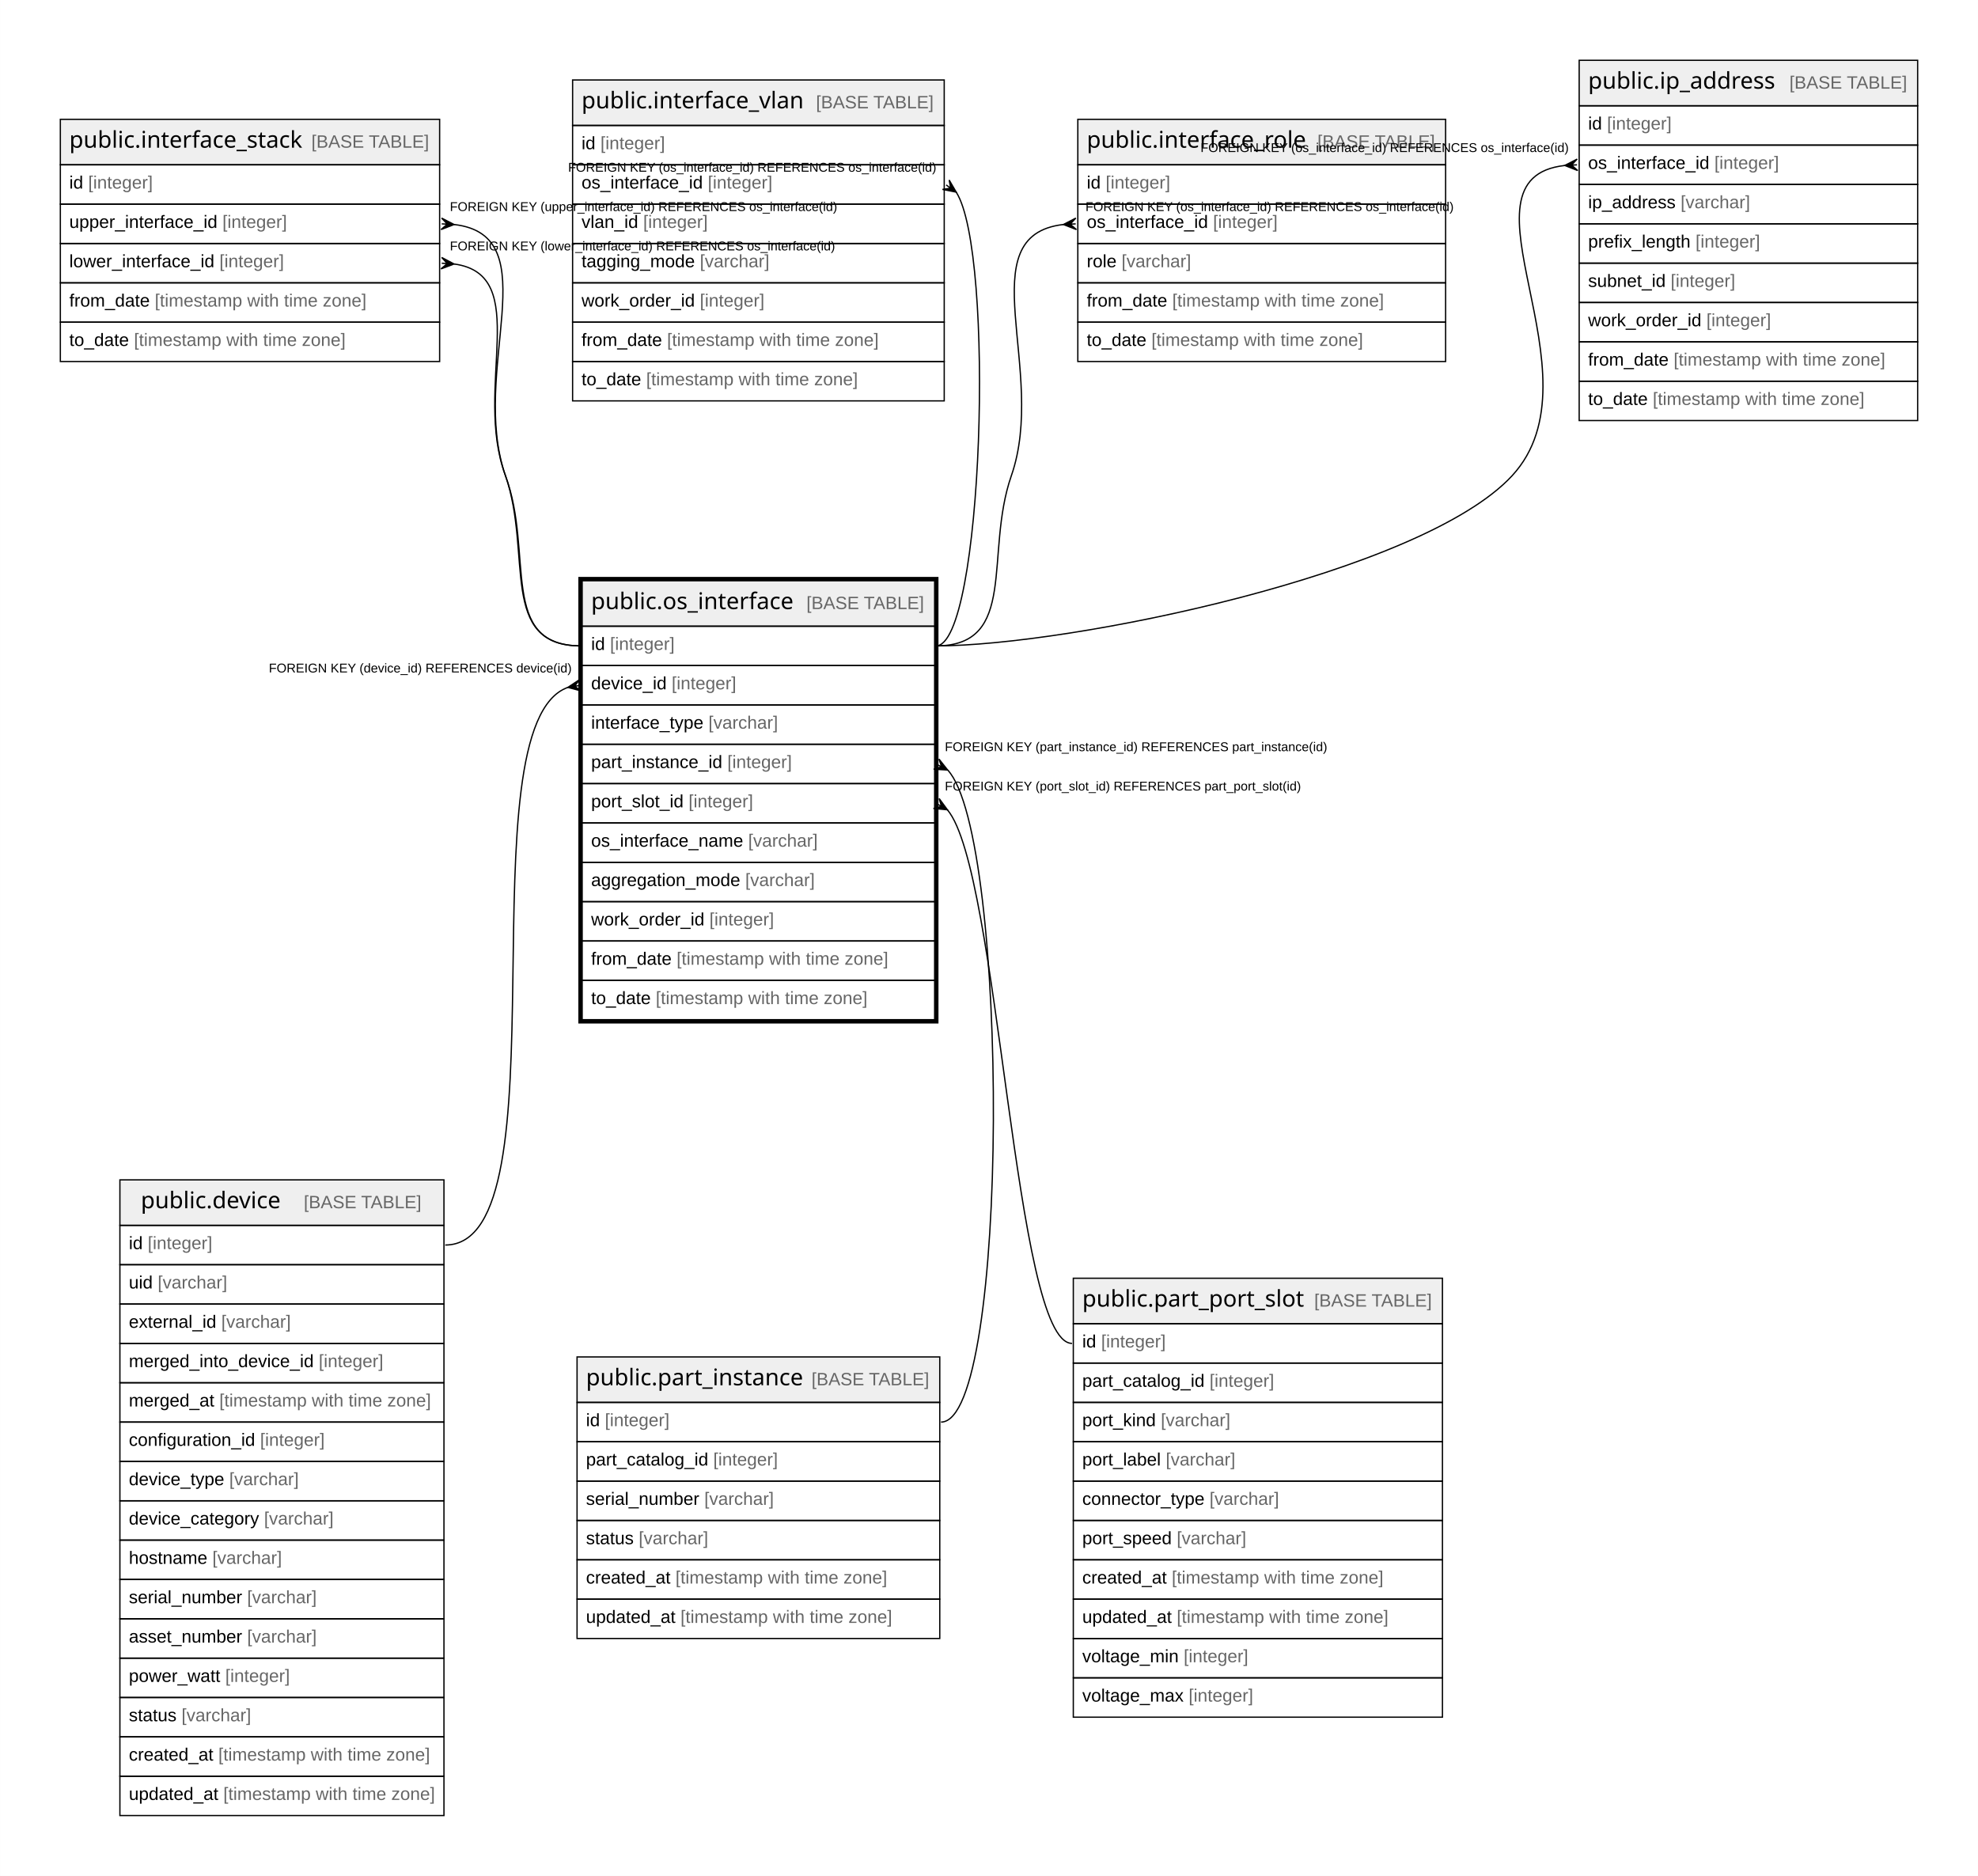
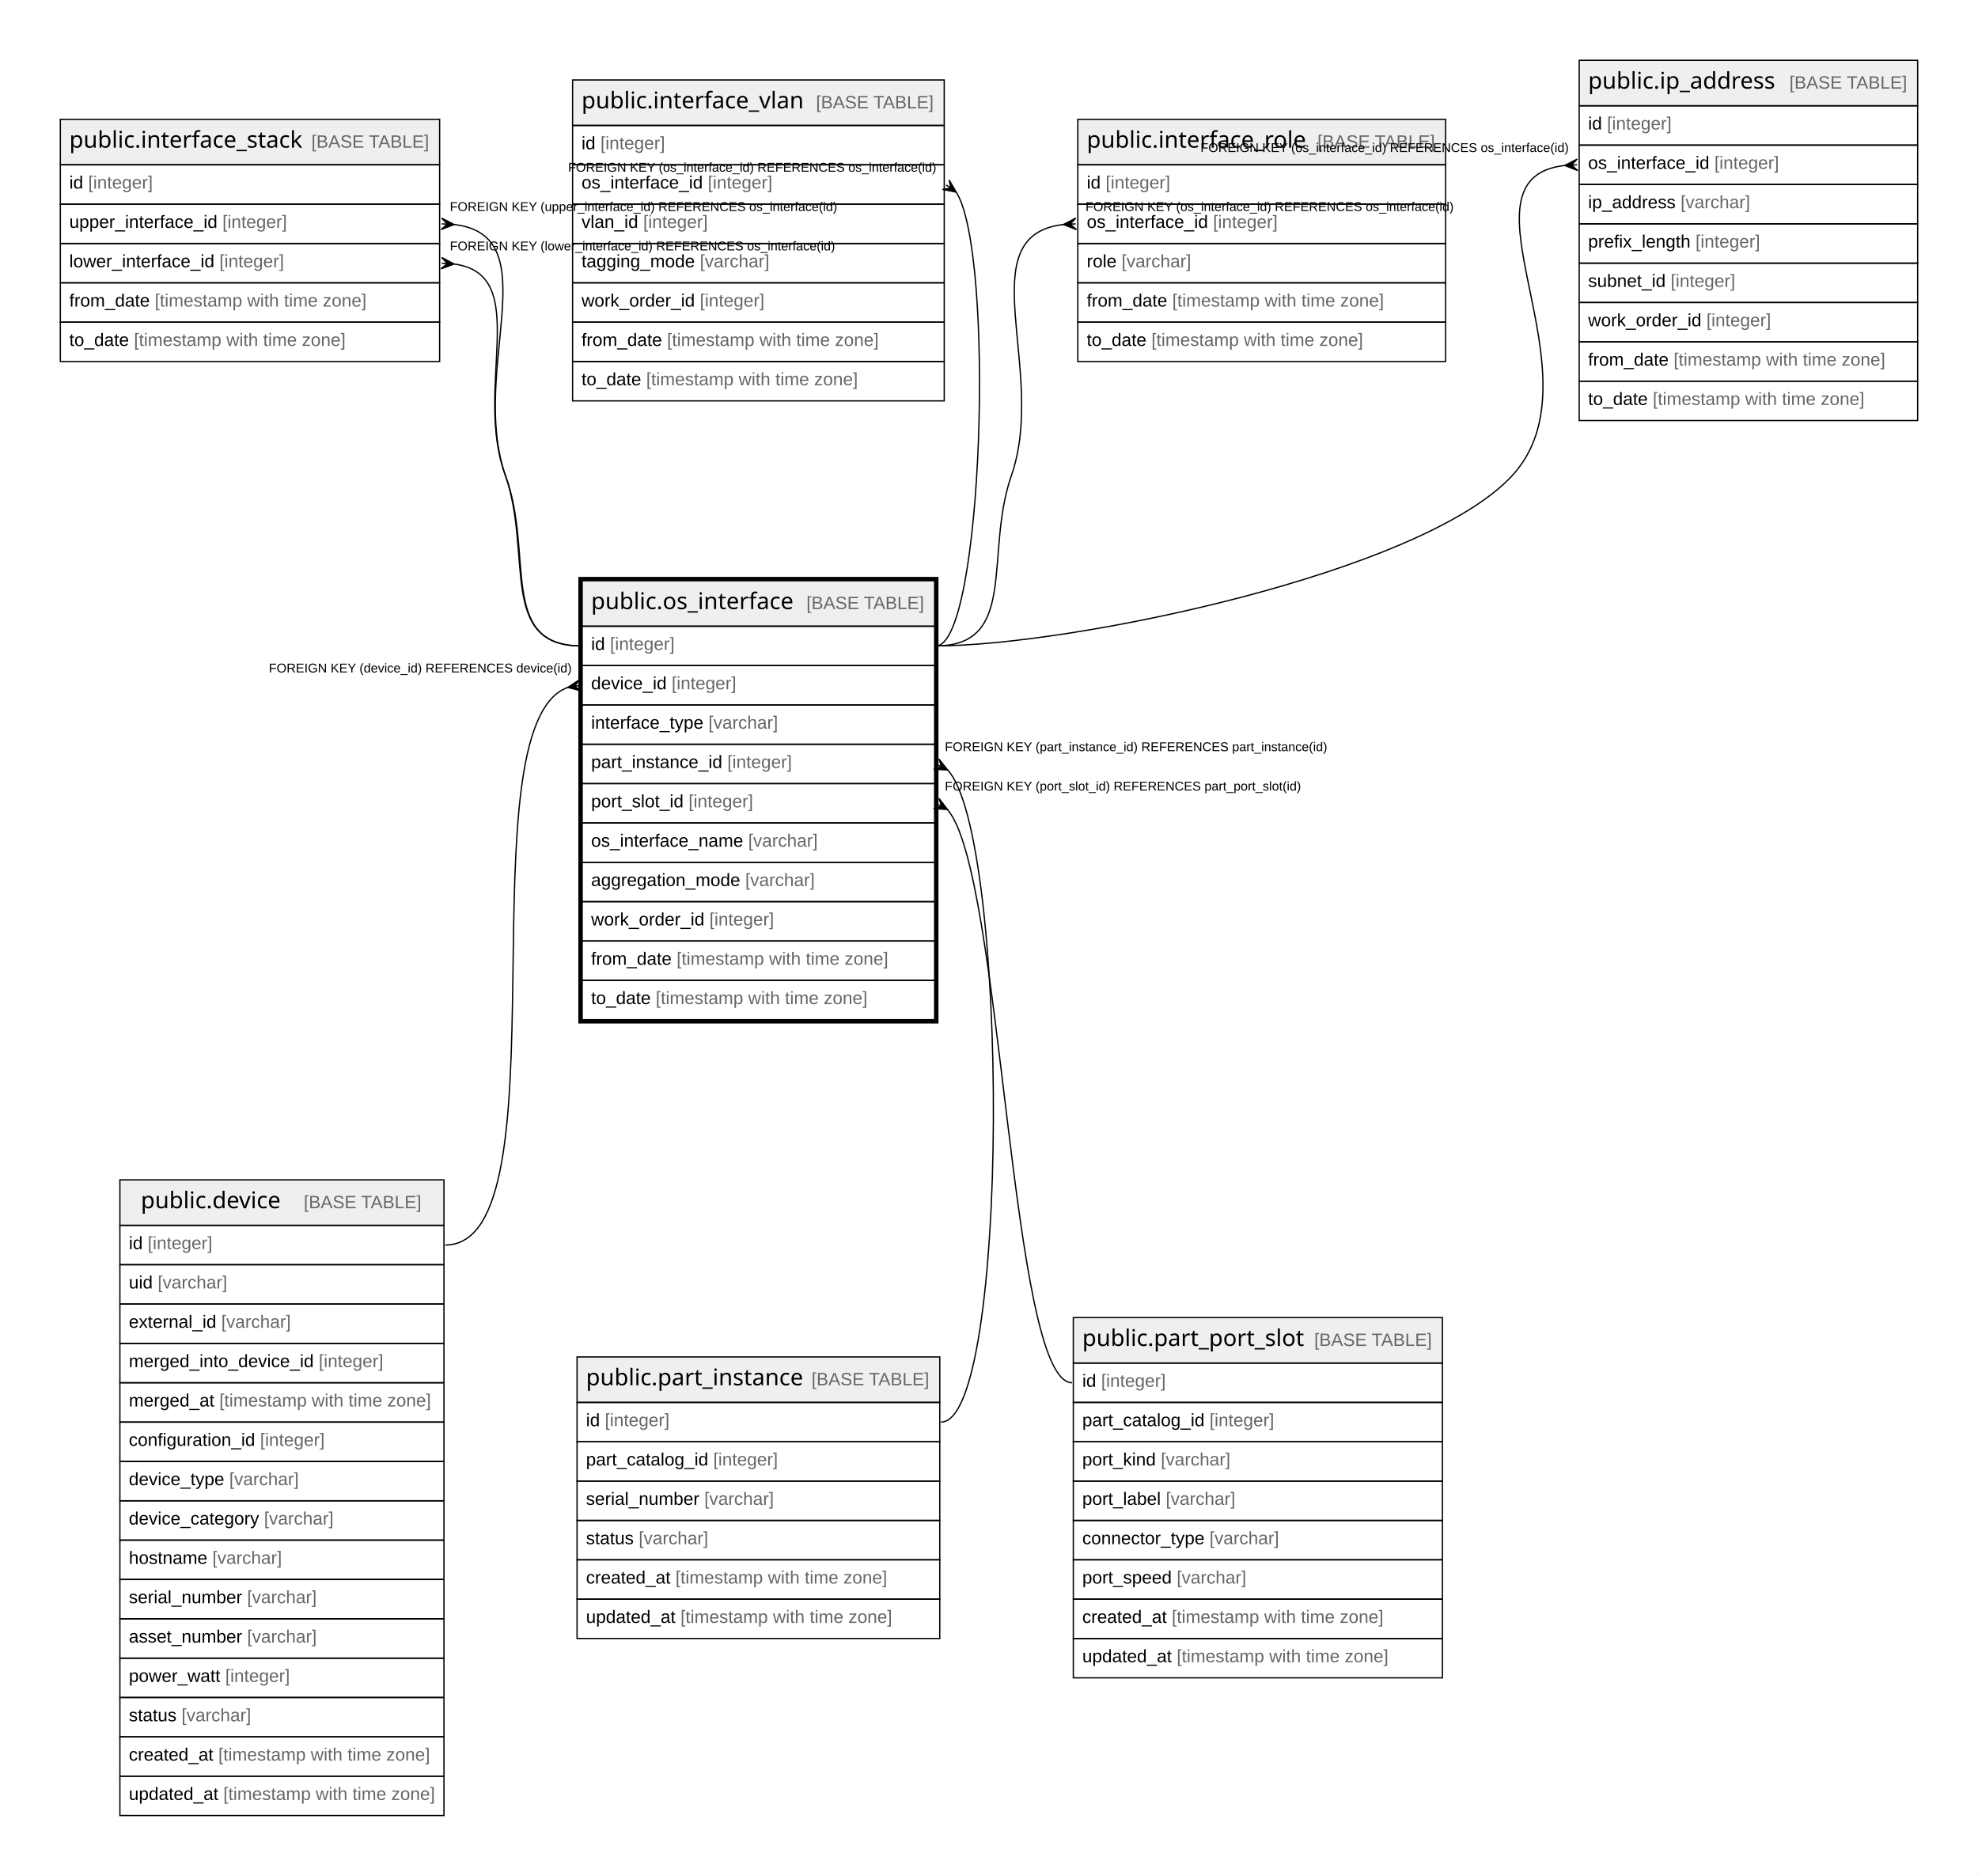
<svg xmlns="http://www.w3.org/2000/svg" width="1548pt" height="1468pt" viewBox="0.00 0.00 1548.34 1468.40">
  <g id="graph0" class="graph" transform="scale(1 1) rotate(0) translate(4 1464.4)">
    <polygon fill="white" stroke="none" points="-4,4 -4,-1464.4 1544.34,-1464.4 1544.34,4 -4,4" />
    <g id="node1" class="node">
      <polygon fill="#efefef" stroke="none" points="451.69,-974.2 451.69,-1009.8 727.62,-1009.8 727.62,-974.2 451.69,-974.2" />
      <polygon fill="none" stroke="black" points="451.69,-974.2 451.69,-1009.8 727.62,-1009.8 727.62,-974.2 451.69,-974.2" />
      <text text-anchor="start" x="458.69" y="-987.6" font-family="Arial Bold" font-size="18.00">public.os_interface</text>
      <text text-anchor="start" x="596.13" y="-987.6" font-family="Arial" font-size="14.00">    </text>
      <text text-anchor="start" x="627.25" y="-987.6" font-family="Arial" font-size="14.00" fill="#666666">[BASE TABLE]</text>
      <polygon fill="none" stroke="black" points="451.69,-943.4 451.69,-974.2 727.62,-974.2 727.62,-943.4 451.69,-943.4" />
      <text text-anchor="start" x="458.69" y="-955.6" font-family="Arial" font-size="14.00">id </text>
      <text text-anchor="start" x="473.48" y="-955.6" font-family="Arial" font-size="14.00" fill="#666666">[integer]</text>
      <polygon fill="none" stroke="black" points="451.69,-912.6 451.69,-943.4 727.62,-943.4 727.62,-912.6 451.69,-912.6" />
      <text text-anchor="start" x="458.69" y="-924.8" font-family="Arial" font-size="14.00">device_id </text>
      <text text-anchor="start" x="521.73" y="-924.8" font-family="Arial" font-size="14.00" fill="#666666">[integer]</text>
      <polygon fill="none" stroke="black" points="451.69,-881.8 451.69,-912.6 727.62,-912.6 727.62,-881.8 451.69,-881.8" />
      <text text-anchor="start" x="458.69" y="-894" font-family="Arial" font-size="14.00">interface_type </text>
      <text text-anchor="start" x="550.52" y="-894" font-family="Arial" font-size="14.00" fill="#666666">[varchar]</text>
      <polygon fill="none" stroke="black" points="451.69,-851 451.69,-881.8 727.62,-881.8 727.62,-851 451.69,-851" />
      <text text-anchor="start" x="458.69" y="-863.2" font-family="Arial" font-size="14.00">part_instance_id </text>
      <text text-anchor="start" x="565.32" y="-863.2" font-family="Arial" font-size="14.00" fill="#666666">[integer]</text>
      <polygon fill="none" stroke="black" points="451.69,-820.2 451.69,-851 727.62,-851 727.62,-820.2 451.69,-820.2" />
      <text text-anchor="start" x="458.69" y="-832.4" font-family="Arial" font-size="14.00">port_slot_id </text>
      <text text-anchor="start" x="534.96" y="-832.4" font-family="Arial" font-size="14.00" fill="#666666">[integer]</text>
      <polygon fill="none" stroke="black" points="451.69,-789.4 451.69,-820.2 727.62,-820.2 727.62,-789.4 451.69,-789.4" />
      <text text-anchor="start" x="458.69" y="-801.6" font-family="Arial" font-size="14.00">os_interface_name </text>
      <text text-anchor="start" x="581.65" y="-801.6" font-family="Arial" font-size="14.00" fill="#666666">[varchar]</text>
      <polygon fill="none" stroke="black" points="451.69,-758.6 451.69,-789.4 727.62,-789.4 727.62,-758.6 451.69,-758.6" />
      <text text-anchor="start" x="458.69" y="-770.8" font-family="Arial" font-size="14.00">aggregation_mode </text>
      <text text-anchor="start" x="579.34" y="-770.8" font-family="Arial" font-size="14.00" fill="#666666">[varchar]</text>
      <polygon fill="none" stroke="black" points="451.69,-727.8 451.69,-758.6 727.62,-758.6 727.62,-727.8 451.69,-727.8" />
      <text text-anchor="start" x="458.69" y="-740" font-family="Arial" font-size="14.00">work_order_id </text>
      <text text-anchor="start" x="551.29" y="-740" font-family="Arial" font-size="14.00" fill="#666666">[integer]</text>
      <polygon fill="none" stroke="black" points="451.69,-697 451.69,-727.8 727.62,-727.8 727.62,-697 451.69,-697" />
      <text text-anchor="start" x="458.69" y="-709.2" font-family="Arial" font-size="14.00">from_date </text>
      <text text-anchor="start" x="525.61" y="-709.2" font-family="Arial" font-size="14.00" fill="#666666">[timestamp with time zone]</text>
      <polygon fill="none" stroke="black" points="451.69,-666.2 451.69,-697 727.62,-697 727.62,-666.2 451.69,-666.2" />
      <text text-anchor="start" x="458.69" y="-678.4" font-family="Arial" font-size="14.00">to_date </text>
      <text text-anchor="start" x="509.29" y="-678.4" font-family="Arial" font-size="14.00" fill="#666666">[timestamp with time zone]</text>
      <polygon fill="none" stroke="black" stroke-width="3" points="450.19,-664.7 450.19,-1011.3 729.12,-1011.3 729.12,-664.7 450.19,-664.7" />
    </g>
    <g id="node6" class="node">
      <polygon fill="#efefef" stroke="none" points="89.82,-505.2 89.82,-540.8 343.5,-540.8 343.5,-505.2 89.82,-505.2" />
      <polygon fill="none" stroke="black" points="89.82,-505.2 89.82,-540.8 343.5,-540.8 343.5,-505.2 89.82,-505.2" />
      <text text-anchor="start" x="106.18" y="-518.6" font-family="Arial Bold" font-size="18.00">public.device</text>
      <text text-anchor="start" x="202.64" y="-518.6" font-family="Arial" font-size="14.00">    </text>
      <text text-anchor="start" x="233.76" y="-518.6" font-family="Arial" font-size="14.00" fill="#666666">[BASE TABLE]</text>
      <polygon fill="none" stroke="black" points="89.82,-474.4 89.82,-505.2 343.5,-505.2 343.5,-474.4 89.82,-474.4" />
      <text text-anchor="start" x="96.82" y="-486.6" font-family="Arial" font-size="14.00">id </text>
      <text text-anchor="start" x="111.6" y="-486.6" font-family="Arial" font-size="14.00" fill="#666666">[integer]</text>
      <polygon fill="none" stroke="black" points="89.82,-443.6 89.82,-474.4 343.5,-474.4 343.5,-443.6 89.82,-443.6" />
      <text text-anchor="start" x="96.82" y="-455.8" font-family="Arial" font-size="14.00">uid </text>
      <text text-anchor="start" x="119.39" y="-455.8" font-family="Arial" font-size="14.00" fill="#666666">[varchar]</text>
      <polygon fill="none" stroke="black" points="89.82,-412.8 89.82,-443.6 343.5,-443.6 343.5,-412.8 89.82,-412.8" />
      <text text-anchor="start" x="96.82" y="-425" font-family="Arial" font-size="14.00">external_id </text>
      <text text-anchor="start" x="169.19" y="-425" font-family="Arial" font-size="14.00" fill="#666666">[varchar]</text>
      <polygon fill="none" stroke="black" points="89.82,-382 89.82,-412.8 343.5,-412.8 343.5,-382 89.82,-382" />
      <text text-anchor="start" x="96.82" y="-394.2" font-family="Arial" font-size="14.00">merged_into_device_id </text>
      <text text-anchor="start" x="245.47" y="-394.2" font-family="Arial" font-size="14.00" fill="#666666">[integer]</text>
      <polygon fill="none" stroke="black" points="89.82,-351.2 89.82,-382 343.5,-382 343.5,-351.2 89.82,-351.2" />
      <text text-anchor="start" x="96.82" y="-363.4" font-family="Arial" font-size="14.00">merged_at </text>
      <text text-anchor="start" x="167.64" y="-363.4" font-family="Arial" font-size="14.00" fill="#666666">[timestamp with time zone]</text>
      <polygon fill="none" stroke="black" points="89.82,-320.4 89.82,-351.2 343.5,-351.2 343.5,-320.4 89.82,-320.4" />
      <text text-anchor="start" x="96.82" y="-332.6" font-family="Arial" font-size="14.00">configuration_id </text>
      <text text-anchor="start" x="199.55" y="-332.6" font-family="Arial" font-size="14.00" fill="#666666">[integer]</text>
      <polygon fill="none" stroke="black" points="89.82,-289.6 89.82,-320.4 343.5,-320.4 343.5,-289.6 89.82,-289.6" />
      <text text-anchor="start" x="96.82" y="-301.8" font-family="Arial" font-size="14.00">device_type </text>
      <text text-anchor="start" x="175.42" y="-301.8" font-family="Arial" font-size="14.00" fill="#666666">[varchar]</text>
      <polygon fill="none" stroke="black" points="89.82,-258.8 89.82,-289.6 343.5,-289.6 343.5,-258.8 89.82,-258.8" />
      <text text-anchor="start" x="96.82" y="-271" font-family="Arial" font-size="14.00">device_category </text>
      <text text-anchor="start" x="202.66" y="-271" font-family="Arial" font-size="14.00" fill="#666666">[varchar]</text>
      <polygon fill="none" stroke="black" points="89.82,-228 89.82,-258.8 343.5,-258.8 343.5,-228 89.82,-228" />
      <text text-anchor="start" x="96.82" y="-240.2" font-family="Arial" font-size="14.00">hostname </text>
      <text text-anchor="start" x="162.19" y="-240.2" font-family="Arial" font-size="14.00" fill="#666666">[varchar]</text>
      <polygon fill="none" stroke="black" points="89.82,-197.2 89.82,-228 343.5,-228 343.5,-197.2 89.82,-197.2" />
      <text text-anchor="start" x="96.82" y="-209.4" font-family="Arial" font-size="14.00">serial_number </text>
      <text text-anchor="start" x="189.41" y="-209.4" font-family="Arial" font-size="14.00" fill="#666666">[varchar]</text>
      <polygon fill="none" stroke="black" points="89.82,-166.4 89.82,-197.2 343.5,-197.2 343.5,-166.4 89.82,-166.4" />
      <text text-anchor="start" x="96.82" y="-178.6" font-family="Arial" font-size="14.00">asset_number </text>
      <text text-anchor="start" x="189.42" y="-178.6" font-family="Arial" font-size="14.00" fill="#666666">[varchar]</text>
      <polygon fill="none" stroke="black" points="89.82,-135.6 89.82,-166.4 343.5,-166.4 343.5,-135.6 89.82,-135.6" />
      <text text-anchor="start" x="96.82" y="-147.8" font-family="Arial" font-size="14.00">power_watt </text>
      <text text-anchor="start" x="172.3" y="-147.8" font-family="Arial" font-size="14.00" fill="#666666">[integer]</text>
      <polygon fill="none" stroke="black" points="89.82,-104.8 89.82,-135.6 343.5,-135.6 343.5,-104.8 89.82,-104.8" />
      <text text-anchor="start" x="96.82" y="-117" font-family="Arial" font-size="14.00">status </text>
      <text text-anchor="start" x="138.06" y="-117" font-family="Arial" font-size="14.00" fill="#666666">[varchar]</text>
      <polygon fill="none" stroke="black" points="89.82,-74 89.82,-104.8 343.5,-104.8 343.5,-74 89.82,-74" />
      <text text-anchor="start" x="96.82" y="-86.2" font-family="Arial" font-size="14.00">created_at </text>
      <text text-anchor="start" x="166.86" y="-86.2" font-family="Arial" font-size="14.00" fill="#666666">[timestamp with time zone]</text>
      <polygon fill="none" stroke="black" points="89.82,-43.2 89.82,-74 343.5,-74 343.5,-43.2 89.82,-43.2" />
      <text text-anchor="start" x="96.82" y="-55.4" font-family="Arial" font-size="14.00">updated_at </text>
      <text text-anchor="start" x="170.77" y="-55.4" font-family="Arial" font-size="14.00" fill="#666666">[timestamp with time zone]</text>
    </g>
    <g id="edge6" class="edge">
      <path fill="none" stroke="black" d="M440.57,-926.33C357.05,-896.91 441.07,-489.8 344.5,-489.8" />
      <polygon fill="black" stroke="black" points="440.49,-926.31 449.62,-932.38 445.76,-927.18 450.03,-927.89 450.03,-927.89 450.03,-927.89 445.76,-927.18 451.09,-923.51 440.49,-926.31" />
      <text text-anchor="start" x="206.4" y="-938" font-family="Arial" font-size="10.00">FOREIGN KEY (device_id) REFERENCES device(id)</text>
    </g>
    <g id="node7" class="node">
      <polygon fill="#efefef" stroke="none" points="447.69,-366.6 447.69,-402.2 731.63,-402.2 731.63,-366.6 447.69,-366.6" />
      <polygon fill="none" stroke="black" points="447.69,-366.6 447.69,-402.2 731.63,-402.2 731.63,-366.6 447.69,-366.6" />
      <text text-anchor="start" x="454.69" y="-380" font-family="Arial Bold" font-size="18.00">public.part_instance</text>
      <text text-anchor="start" x="600.14" y="-380" font-family="Arial" font-size="14.00">    </text>
      <text text-anchor="start" x="631.25" y="-380" font-family="Arial" font-size="14.00" fill="#666666">[BASE TABLE]</text>
      <polygon fill="none" stroke="black" points="447.69,-335.8 447.69,-366.6 731.63,-366.6 731.63,-335.8 447.69,-335.8" />
      <text text-anchor="start" x="454.69" y="-348" font-family="Arial" font-size="14.00">id </text>
      <text text-anchor="start" x="469.47" y="-348" font-family="Arial" font-size="14.00" fill="#666666">[integer]</text>
      <polygon fill="none" stroke="black" points="447.69,-305 447.69,-335.8 731.63,-335.8 731.63,-305 447.69,-305" />
      <text text-anchor="start" x="454.69" y="-317.2" font-family="Arial" font-size="14.00">part_catalog_id </text>
      <text text-anchor="start" x="554.31" y="-317.2" font-family="Arial" font-size="14.00" fill="#666666">[integer]</text>
      <polygon fill="none" stroke="black" points="447.69,-274.2 447.69,-305 731.63,-305 731.63,-274.2 447.69,-274.2" />
      <text text-anchor="start" x="454.69" y="-286.4" font-family="Arial" font-size="14.00">serial_number </text>
      <text text-anchor="start" x="547.29" y="-286.4" font-family="Arial" font-size="14.00" fill="#666666">[varchar]</text>
      <polygon fill="none" stroke="black" points="447.69,-243.4 447.69,-274.2 731.63,-274.2 731.63,-243.4 447.69,-243.4" />
      <text text-anchor="start" x="454.69" y="-255.6" font-family="Arial" font-size="14.00">status </text>
      <text text-anchor="start" x="495.93" y="-255.6" font-family="Arial" font-size="14.00" fill="#666666">[varchar]</text>
      <polygon fill="none" stroke="black" points="447.69,-212.6 447.69,-243.4 731.63,-243.4 731.63,-212.6 447.69,-212.6" />
      <text text-anchor="start" x="454.69" y="-224.8" font-family="Arial" font-size="14.00">created_at </text>
      <text text-anchor="start" x="524.73" y="-224.8" font-family="Arial" font-size="14.00" fill="#666666">[timestamp with time zone]</text>
      <polygon fill="none" stroke="black" points="447.69,-181.8 447.69,-212.6 731.63,-212.6 731.63,-181.8 447.69,-181.8" />
      <text text-anchor="start" x="454.69" y="-194" font-family="Arial" font-size="14.00">updated_at </text>
      <text text-anchor="start" x="528.64" y="-194" font-family="Arial" font-size="14.00" fill="#666666">[timestamp with time zone]</text>
    </g>
    <g id="edge7" class="edge">
      <path fill="none" stroke="black" d="M737.84,-861.63C786.13,-809.69 786.63,-351.2 732.63,-351.2" />
      <polygon fill="black" stroke="black" points="737.8,-861.65 726.85,-862.25 733.06,-864.1 729.22,-866.09 729.22,-866.09 729.22,-866.09 733.06,-864.1 730.99,-870.24 737.8,-861.65" />
      <text text-anchor="start" x="735.62" y="-876.4" font-family="Arial" font-size="10.00">FOREIGN KEY (part_instance_id) REFERENCES part_instance(id)</text>
    </g>
    <g id="node8" class="node">
-       <polygon fill="#efefef" stroke="none" points="836.17,-428.2 836.17,-463.8 1125.14,-463.8 1125.14,-428.2 836.17,-428.2" />
-       <polygon fill="none" stroke="black" points="836.17,-428.2 836.17,-463.8 1125.14,-463.8 1125.14,-428.2 836.17,-428.2" />
-       <text text-anchor="start" x="843.17" y="-441.6" font-family="Arial Bold" font-size="18.00">public.part_port_slot</text>
-       <text text-anchor="start" x="993.65" y="-441.6" font-family="Arial" font-size="14.00">    </text>
-       <text text-anchor="start" x="1024.77" y="-441.6" font-family="Arial" font-size="14.00" fill="#666666">[BASE TABLE]</text>
-       <polygon fill="none" stroke="black" points="836.17,-397.4 836.17,-428.2 1125.14,-428.2 1125.14,-397.4 836.17,-397.4" />
-       <text text-anchor="start" x="843.17" y="-409.6" font-family="Arial" font-size="14.00">id </text>
-       <text text-anchor="start" x="857.96" y="-409.6" font-family="Arial" font-size="14.00" fill="#666666">[integer]</text>
+       <polygon fill="#efefef" stroke="none" points="836.17,-397.4 836.17,-433 1125.14,-433 1125.14,-397.4 836.17,-397.4" />
+       <polygon fill="none" stroke="black" points="836.17,-397.4 836.17,-433 1125.14,-433 1125.14,-397.4 836.17,-397.4" />
+       <text text-anchor="start" x="843.17" y="-410.8" font-family="Arial Bold" font-size="18.00">public.part_port_slot</text>
+       <text text-anchor="start" x="993.65" y="-410.8" font-family="Arial" font-size="14.00">    </text>
+       <text text-anchor="start" x="1024.77" y="-410.8" font-family="Arial" font-size="14.00" fill="#666666">[BASE TABLE]</text>
      <polygon fill="none" stroke="black" points="836.17,-366.6 836.17,-397.4 1125.14,-397.4 1125.14,-366.6 836.17,-366.6" />
-       <text text-anchor="start" x="843.17" y="-378.8" font-family="Arial" font-size="14.00">part_catalog_id </text>
-       <text text-anchor="start" x="942.8" y="-378.8" font-family="Arial" font-size="14.00" fill="#666666">[integer]</text>
+       <text text-anchor="start" x="843.17" y="-378.8" font-family="Arial" font-size="14.00">id </text>
+       <text text-anchor="start" x="857.96" y="-378.8" font-family="Arial" font-size="14.00" fill="#666666">[integer]</text>
      <polygon fill="none" stroke="black" points="836.17,-335.8 836.17,-366.6 1125.14,-366.6 1125.14,-335.8 836.17,-335.8" />
-       <text text-anchor="start" x="843.17" y="-348" font-family="Arial" font-size="14.00">port_kind </text>
-       <text text-anchor="start" x="904.66" y="-348" font-family="Arial" font-size="14.00" fill="#666666">[varchar]</text>
+       <text text-anchor="start" x="843.17" y="-348" font-family="Arial" font-size="14.00">part_catalog_id </text>
+       <text text-anchor="start" x="942.8" y="-348" font-family="Arial" font-size="14.00" fill="#666666">[integer]</text>
      <polygon fill="none" stroke="black" points="836.17,-305 836.17,-335.8 1125.14,-335.8 1125.14,-305 836.17,-305" />
-       <text text-anchor="start" x="843.17" y="-317.2" font-family="Arial" font-size="14.00">port_label </text>
-       <text text-anchor="start" x="908.55" y="-317.2" font-family="Arial" font-size="14.00" fill="#666666">[varchar]</text>
+       <text text-anchor="start" x="843.17" y="-317.2" font-family="Arial" font-size="14.00">port_kind </text>
+       <text text-anchor="start" x="904.66" y="-317.2" font-family="Arial" font-size="14.00" fill="#666666">[varchar]</text>
      <polygon fill="none" stroke="black" points="836.17,-274.2 836.17,-305 1125.14,-305 1125.14,-274.2 836.17,-274.2" />
-       <text text-anchor="start" x="843.17" y="-286.4" font-family="Arial" font-size="14.00">connector_type </text>
-       <text text-anchor="start" x="942.79" y="-286.4" font-family="Arial" font-size="14.00" fill="#666666">[varchar]</text>
+       <text text-anchor="start" x="843.17" y="-286.4" font-family="Arial" font-size="14.00">port_label </text>
+       <text text-anchor="start" x="908.55" y="-286.4" font-family="Arial" font-size="14.00" fill="#666666">[varchar]</text>
      <polygon fill="none" stroke="black" points="836.17,-243.4 836.17,-274.2 1125.14,-274.2 1125.14,-243.4 836.17,-243.4" />
-       <text text-anchor="start" x="843.17" y="-255.6" font-family="Arial" font-size="14.00">port_speed </text>
-       <text text-anchor="start" x="917.12" y="-255.6" font-family="Arial" font-size="14.00" fill="#666666">[varchar]</text>
+       <text text-anchor="start" x="843.17" y="-255.6" font-family="Arial" font-size="14.00">connector_type </text>
+       <text text-anchor="start" x="942.79" y="-255.6" font-family="Arial" font-size="14.00" fill="#666666">[varchar]</text>
      <polygon fill="none" stroke="black" points="836.17,-212.6 836.17,-243.4 1125.14,-243.4 1125.14,-212.6 836.17,-212.6" />
-       <text text-anchor="start" x="843.17" y="-224.8" font-family="Arial" font-size="14.00">created_at </text>
-       <text text-anchor="start" x="913.22" y="-224.8" font-family="Arial" font-size="14.00" fill="#666666">[timestamp with time zone]</text>
+       <text text-anchor="start" x="843.17" y="-224.8" font-family="Arial" font-size="14.00">port_speed </text>
+       <text text-anchor="start" x="917.12" y="-224.8" font-family="Arial" font-size="14.00" fill="#666666">[varchar]</text>
      <polygon fill="none" stroke="black" points="836.17,-181.8 836.17,-212.6 1125.14,-212.6 1125.14,-181.8 836.17,-181.8" />
-       <text text-anchor="start" x="843.17" y="-194" font-family="Arial" font-size="14.00">updated_at </text>
-       <text text-anchor="start" x="917.13" y="-194" font-family="Arial" font-size="14.00" fill="#666666">[timestamp with time zone]</text>
+       <text text-anchor="start" x="843.17" y="-194" font-family="Arial" font-size="14.00">created_at </text>
+       <text text-anchor="start" x="913.22" y="-194" font-family="Arial" font-size="14.00" fill="#666666">[timestamp with time zone]</text>
      <polygon fill="none" stroke="black" points="836.17,-151 836.17,-181.8 1125.14,-181.8 1125.14,-151 836.17,-151" />
-       <text text-anchor="start" x="843.17" y="-163.2" font-family="Arial" font-size="14.00">voltage_min </text>
-       <text text-anchor="start" x="922.55" y="-163.2" font-family="Arial" font-size="14.00" fill="#666666">[integer]</text>
-       <polygon fill="none" stroke="black" points="836.17,-120.2 836.17,-151 1125.14,-151 1125.14,-120.2 836.17,-120.2" />
-       <text text-anchor="start" x="843.17" y="-132.4" font-family="Arial" font-size="14.00">voltage_max </text>
-       <text text-anchor="start" x="926.44" y="-132.4" font-family="Arial" font-size="14.00" fill="#666666">[integer]</text>
+       <text text-anchor="start" x="843.17" y="-163.2" font-family="Arial" font-size="14.00">updated_at </text>
+       <text text-anchor="start" x="917.13" y="-163.2" font-family="Arial" font-size="14.00" fill="#666666">[timestamp with time zone]</text>
    </g>
    <g id="edge8" class="edge">
-       <path fill="none" stroke="black" d="M737.53,-830.56C778.47,-782.85 789.85,-412.8 835.17,-412.8" />
-       <polygon fill="black" stroke="black" points="737.62,-830.51 726.7,-831.52 732.97,-833.14 729.2,-835.27 729.2,-835.27 729.2,-835.27 732.97,-833.14 731.13,-839.35 737.62,-830.51" />
+       <path fill="none" stroke="black" d="M737.51,-830.81C780.94,-782.33 786.54,-382 835.17,-382" />
+       <polygon fill="black" stroke="black" points="737.72,-830.7 726.78,-831.48 733.02,-833.23 729.21,-835.28 729.21,-835.28 729.21,-835.28 733.02,-833.23 731.05,-839.4 737.72,-830.7" />
      <text text-anchor="start" x="735.62" y="-845.6" font-family="Arial" font-size="10.00">FOREIGN KEY (port_slot_id) REFERENCES part_port_slot(id)</text>
    </g>
    <g id="node2" class="node">
      <polygon fill="#efefef" stroke="none" points="43.2,-1335.4 43.2,-1371 340.11,-1371 340.11,-1335.4 43.2,-1335.4" />
      <polygon fill="none" stroke="black" points="43.2,-1335.4 43.2,-1371 340.11,-1371 340.11,-1335.4 43.2,-1335.4" />
      <text text-anchor="start" x="50.2" y="-1348.8" font-family="Arial Bold" font-size="18.00">public.interface_stack</text>
      <text text-anchor="start" x="208.62" y="-1348.8" font-family="Arial" font-size="14.00">    </text>
      <text text-anchor="start" x="239.74" y="-1348.8" font-family="Arial" font-size="14.00" fill="#666666">[BASE TABLE]</text>
      <polygon fill="none" stroke="black" points="43.2,-1304.6 43.2,-1335.4 340.11,-1335.4 340.11,-1304.6 43.2,-1304.6" />
      <text text-anchor="start" x="50.2" y="-1316.8" font-family="Arial" font-size="14.00">id </text>
      <text text-anchor="start" x="64.99" y="-1316.8" font-family="Arial" font-size="14.00" fill="#666666">[integer]</text>
      <polygon fill="none" stroke="black" points="43.2,-1273.8 43.2,-1304.6 340.11,-1304.6 340.11,-1273.8 43.2,-1273.8" />
      <text text-anchor="start" x="50.2" y="-1286" font-family="Arial" font-size="14.00">upper_interface_id </text>
      <text text-anchor="start" x="170.06" y="-1286" font-family="Arial" font-size="14.00" fill="#666666">[integer]</text>
      <polygon fill="none" stroke="black" points="43.2,-1243 43.2,-1273.8 340.11,-1273.8 340.11,-1243 43.2,-1243" />
      <text text-anchor="start" x="50.2" y="-1255.2" font-family="Arial" font-size="14.00">lower_interface_id </text>
      <text text-anchor="start" x="167.71" y="-1255.2" font-family="Arial" font-size="14.00" fill="#666666">[integer]</text>
      <polygon fill="none" stroke="black" points="43.2,-1212.2 43.2,-1243 340.11,-1243 340.11,-1212.2 43.2,-1212.2" />
      <text text-anchor="start" x="50.2" y="-1224.4" font-family="Arial" font-size="14.00">from_date </text>
      <text text-anchor="start" x="117.12" y="-1224.4" font-family="Arial" font-size="14.00" fill="#666666">[timestamp with time zone]</text>
      <polygon fill="none" stroke="black" points="43.2,-1181.4 43.2,-1212.2 340.11,-1212.2 340.11,-1181.4 43.2,-1181.4" />
      <text text-anchor="start" x="50.2" y="-1193.6" font-family="Arial" font-size="14.00">to_date </text>
      <text text-anchor="start" x="100.8" y="-1193.6" font-family="Arial" font-size="14.00" fill="#666666">[timestamp with time zone]</text>
    </g>
    <g id="edge1" class="edge">
      <path fill="none" stroke="black" d="M351.52,-1257.74C413.35,-1249.28 366.03,-1160.91 391.66,-1092 414.23,-1031.31 385.94,-958.8 450.69,-958.8" />
      <polygon fill="black" stroke="black" points="351.43,-1257.75 341.16,-1253.89 346.1,-1258.08 341.78,-1258.36 341.78,-1258.36 341.78,-1258.36 346.1,-1258.08 341.73,-1262.87 351.43,-1257.75" />
      <text text-anchor="start" x="348.11" y="-1268.4" font-family="Arial" font-size="10.00">FOREIGN KEY (lower_interface_id) REFERENCES os_interface(id)</text>
    </g>
    <g id="edge2" class="edge">
      <path fill="none" stroke="black" d="M351.46,-1288.65C426.05,-1280.08 363.21,-1173.97 391.66,-1092 412.89,-1030.83 385.94,-958.8 450.69,-958.8" />
      <polygon fill="black" stroke="black" points="351.43,-1288.65 341.21,-1284.69 346.1,-1288.93 341.78,-1289.16 341.78,-1289.16 341.78,-1289.16 346.1,-1288.93 341.69,-1293.68 351.43,-1288.65" />
      <text text-anchor="start" x="348.11" y="-1299.2" font-family="Arial" font-size="10.00">FOREIGN KEY (upper_interface_id) REFERENCES os_interface(id)</text>
    </g>
    <g id="node3" class="node">
      <polygon fill="#efefef" stroke="none" points="444.2,-1366.2 444.2,-1401.8 735.12,-1401.8 735.12,-1366.2 444.2,-1366.2" />
      <polygon fill="none" stroke="black" points="444.2,-1366.2 444.2,-1401.8 735.12,-1401.8 735.12,-1366.2 444.2,-1366.2" />
      <text text-anchor="start" x="451.2" y="-1379.6" font-family="Arial Bold" font-size="18.00">public.interface_vlan</text>
      <text text-anchor="start" x="603.63" y="-1379.6" font-family="Arial" font-size="14.00">    </text>
      <text text-anchor="start" x="634.74" y="-1379.6" font-family="Arial" font-size="14.00" fill="#666666">[BASE TABLE]</text>
      <polygon fill="none" stroke="black" points="444.2,-1335.4 444.2,-1366.2 735.12,-1366.2 735.12,-1335.4 444.2,-1335.4" />
      <text text-anchor="start" x="451.2" y="-1347.6" font-family="Arial" font-size="14.00">id </text>
      <text text-anchor="start" x="465.98" y="-1347.6" font-family="Arial" font-size="14.00" fill="#666666">[integer]</text>
      <polygon fill="none" stroke="black" points="444.2,-1304.6 444.2,-1335.4 735.12,-1335.4 735.12,-1304.6 444.2,-1304.6" />
      <text text-anchor="start" x="451.2" y="-1316.8" font-family="Arial" font-size="14.00">os_interface_id </text>
      <text text-anchor="start" x="550.04" y="-1316.8" font-family="Arial" font-size="14.00" fill="#666666">[integer]</text>
      <polygon fill="none" stroke="black" points="444.2,-1273.8 444.2,-1304.6 735.12,-1304.6 735.12,-1273.8 444.2,-1273.8" />
      <text text-anchor="start" x="451.2" y="-1286" font-family="Arial" font-size="14.00">vlan_id </text>
      <text text-anchor="start" x="499.45" y="-1286" font-family="Arial" font-size="14.00" fill="#666666">[integer]</text>
      <polygon fill="none" stroke="black" points="444.2,-1243 444.2,-1273.8 735.12,-1273.8 735.12,-1243 444.2,-1243" />
      <text text-anchor="start" x="451.2" y="-1255.2" font-family="Arial" font-size="14.00">tagging_mode </text>
      <text text-anchor="start" x="543.82" y="-1255.2" font-family="Arial" font-size="14.00" fill="#666666">[varchar]</text>
      <polygon fill="none" stroke="black" points="444.2,-1212.2 444.2,-1243 735.12,-1243 735.12,-1212.2 444.2,-1212.2" />
      <text text-anchor="start" x="451.2" y="-1224.4" font-family="Arial" font-size="14.00">work_order_id </text>
      <text text-anchor="start" x="543.8" y="-1224.4" font-family="Arial" font-size="14.00" fill="#666666">[integer]</text>
      <polygon fill="none" stroke="black" points="444.2,-1181.4 444.2,-1212.2 735.12,-1212.2 735.12,-1181.4 444.2,-1181.4" />
      <text text-anchor="start" x="451.2" y="-1193.6" font-family="Arial" font-size="14.00">from_date </text>
      <text text-anchor="start" x="518.12" y="-1193.6" font-family="Arial" font-size="14.00" fill="#666666">[timestamp with time zone]</text>
      <polygon fill="none" stroke="black" points="444.2,-1150.6 444.2,-1181.4 735.12,-1181.4 735.12,-1150.6 444.2,-1150.6" />
      <text text-anchor="start" x="451.2" y="-1162.8" font-family="Arial" font-size="14.00">to_date </text>
      <text text-anchor="start" x="501.8" y="-1162.8" font-family="Arial" font-size="14.00" fill="#666666">[timestamp with time zone]</text>
    </g>
    <g id="edge3" class="edge">
      <path fill="none" stroke="black" d="M744.47,-1314.03C774.93,-1267.07 765.71,-958.8 728.62,-958.8" />
      <polygon fill="black" stroke="black" points="744.52,-1313.99 733.77,-1316.14 740.18,-1317.09 736.66,-1319.61 736.66,-1319.61 736.66,-1319.61 740.18,-1317.09 739,-1323.47 744.52,-1313.99" />
      <text text-anchor="start" x="440.69" y="-1330" font-family="Arial" font-size="10.00">FOREIGN KEY (os_interface_id) REFERENCES os_interface(id)</text>
    </g>
    <g id="node4" class="node">
      <polygon fill="#efefef" stroke="none" points="839.7,-1335.4 839.7,-1371 1127.61,-1371 1127.61,-1335.4 839.7,-1335.4" />
      <polygon fill="none" stroke="black" points="839.7,-1335.4 839.7,-1371 1127.61,-1371 1127.61,-1335.4 839.7,-1335.4" />
      <text text-anchor="start" x="846.7" y="-1348.8" font-family="Arial Bold" font-size="18.00">public.interface_role</text>
      <text text-anchor="start" x="996.12" y="-1348.8" font-family="Arial" font-size="14.00">    </text>
      <text text-anchor="start" x="1027.24" y="-1348.8" font-family="Arial" font-size="14.00" fill="#666666">[BASE TABLE]</text>
      <polygon fill="none" stroke="black" points="839.7,-1304.6 839.7,-1335.4 1127.61,-1335.4 1127.61,-1304.6 839.7,-1304.6" />
      <text text-anchor="start" x="846.7" y="-1316.8" font-family="Arial" font-size="14.00">id </text>
      <text text-anchor="start" x="861.49" y="-1316.8" font-family="Arial" font-size="14.00" fill="#666666">[integer]</text>
      <polygon fill="none" stroke="black" points="839.7,-1273.8 839.7,-1304.6 1127.61,-1304.6 1127.61,-1273.8 839.7,-1273.8" />
      <text text-anchor="start" x="846.7" y="-1286" font-family="Arial" font-size="14.00">os_interface_id </text>
      <text text-anchor="start" x="945.54" y="-1286" font-family="Arial" font-size="14.00" fill="#666666">[integer]</text>
      <polygon fill="none" stroke="black" points="839.7,-1243 839.7,-1273.8 1127.61,-1273.8 1127.61,-1243 839.7,-1243" />
      <text text-anchor="start" x="846.7" y="-1255.2" font-family="Arial" font-size="14.00">role </text>
      <text text-anchor="start" x="873.93" y="-1255.2" font-family="Arial" font-size="14.00" fill="#666666">[varchar]</text>
      <polygon fill="none" stroke="black" points="839.7,-1212.2 839.7,-1243 1127.61,-1243 1127.61,-1212.2 839.7,-1212.2" />
      <text text-anchor="start" x="846.7" y="-1224.4" font-family="Arial" font-size="14.00">from_date </text>
      <text text-anchor="start" x="913.62" y="-1224.4" font-family="Arial" font-size="14.00" fill="#666666">[timestamp with time zone]</text>
      <polygon fill="none" stroke="black" points="839.7,-1181.4 839.7,-1212.2 1127.61,-1212.2 1127.61,-1181.4 839.7,-1181.4" />
      <text text-anchor="start" x="846.7" y="-1193.6" font-family="Arial" font-size="14.00">to_date </text>
      <text text-anchor="start" x="897.3" y="-1193.6" font-family="Arial" font-size="14.00" fill="#666666">[timestamp with time zone]</text>
    </g>
    <g id="edge4" class="edge">
      <path fill="none" stroke="black" d="M828.35,-1288.65C753.68,-1280.08 816.22,-1173.99 787.66,-1092 766.35,-1030.85 793.38,-958.8 728.62,-958.8" />
      <polygon fill="black" stroke="black" points="828.38,-1288.65 838.13,-1293.68 833.71,-1288.93 838.03,-1289.16 838.03,-1289.16 838.03,-1289.16 833.71,-1288.93 838.61,-1284.69 828.38,-1288.65" />
      <text text-anchor="start" x="845.7" y="-1299.2" font-family="Arial" font-size="10.00">FOREIGN KEY (os_interface_id) REFERENCES os_interface(id)</text>
    </g>
    <g id="node5" class="node">
      <polygon fill="#efefef" stroke="none" points="1232.17,-1381.6 1232.17,-1417.2 1497.14,-1417.2 1497.14,-1381.6 1232.17,-1381.6" />
      <polygon fill="none" stroke="black" points="1232.17,-1381.6 1232.17,-1417.2 1497.14,-1417.2 1497.14,-1381.6 1232.17,-1381.6" />
      <text text-anchor="start" x="1239.17" y="-1395" font-family="Arial Bold" font-size="18.00">public.ip_address</text>
      <text text-anchor="start" x="1365.65" y="-1395" font-family="Arial" font-size="14.00">    </text>
      <text text-anchor="start" x="1396.77" y="-1395" font-family="Arial" font-size="14.00" fill="#666666">[BASE TABLE]</text>
      <polygon fill="none" stroke="black" points="1232.17,-1350.8 1232.17,-1381.6 1497.14,-1381.6 1497.14,-1350.8 1232.17,-1350.8" />
      <text text-anchor="start" x="1239.17" y="-1363" font-family="Arial" font-size="14.00">id </text>
      <text text-anchor="start" x="1253.96" y="-1363" font-family="Arial" font-size="14.00" fill="#666666">[integer]</text>
      <polygon fill="none" stroke="black" points="1232.17,-1320 1232.17,-1350.8 1497.14,-1350.8 1497.14,-1320 1232.17,-1320" />
      <text text-anchor="start" x="1239.17" y="-1332.2" font-family="Arial" font-size="14.00">os_interface_id </text>
      <text text-anchor="start" x="1338.01" y="-1332.2" font-family="Arial" font-size="14.00" fill="#666666">[integer]</text>
      <polygon fill="none" stroke="black" points="1232.17,-1289.2 1232.17,-1320 1497.14,-1320 1497.14,-1289.2 1232.17,-1289.2" />
      <text text-anchor="start" x="1239.17" y="-1301.4" font-family="Arial" font-size="14.00">ip_address </text>
      <text text-anchor="start" x="1311.55" y="-1301.4" font-family="Arial" font-size="14.00" fill="#666666">[varchar]</text>
      <polygon fill="none" stroke="black" points="1232.17,-1258.4 1232.17,-1289.2 1497.14,-1289.2 1497.14,-1258.4 1232.17,-1258.4" />
      <text text-anchor="start" x="1239.17" y="-1270.6" font-family="Arial" font-size="14.00">prefix_length </text>
      <text text-anchor="start" x="1323.23" y="-1270.6" font-family="Arial" font-size="14.00" fill="#666666">[integer]</text>
      <polygon fill="none" stroke="black" points="1232.17,-1227.6 1232.17,-1258.4 1497.14,-1258.4 1497.14,-1227.6 1232.17,-1227.6" />
      <text text-anchor="start" x="1239.17" y="-1239.8" font-family="Arial" font-size="14.00">subnet_id </text>
      <text text-anchor="start" x="1303.78" y="-1239.8" font-family="Arial" font-size="14.00" fill="#666666">[integer]</text>
      <polygon fill="none" stroke="black" points="1232.17,-1196.8 1232.17,-1227.6 1497.14,-1227.6 1497.14,-1196.8 1232.17,-1196.8" />
      <text text-anchor="start" x="1239.17" y="-1209" font-family="Arial" font-size="14.00">work_order_id </text>
      <text text-anchor="start" x="1331.77" y="-1209" font-family="Arial" font-size="14.00" fill="#666666">[integer]</text>
      <polygon fill="none" stroke="black" points="1232.17,-1166 1232.17,-1196.8 1497.14,-1196.8 1497.14,-1166 1232.17,-1166" />
      <text text-anchor="start" x="1239.17" y="-1178.2" font-family="Arial" font-size="14.00">from_date </text>
      <text text-anchor="start" x="1306.1" y="-1178.2" font-family="Arial" font-size="14.00" fill="#666666">[timestamp with time zone]</text>
      <polygon fill="none" stroke="black" points="1232.17,-1135.2 1232.17,-1166 1497.14,-1166 1497.14,-1135.2 1232.17,-1135.2" />
      <text text-anchor="start" x="1239.17" y="-1147.4" font-family="Arial" font-size="14.00">to_date </text>
      <text text-anchor="start" x="1289.77" y="-1147.4" font-family="Arial" font-size="14.00" fill="#666666">[timestamp with time zone]</text>
    </g>
    <g id="edge5" class="edge">
      <path fill="none" stroke="black" d="M1220.95,-1334.87C1129.28,-1324.72 1252.22,-1170.5 1179.66,-1092 1108.72,-1015.26 833.13,-958.8 728.62,-958.8" />
      <polygon fill="black" stroke="black" points="1220.85,-1334.87 1230.61,-1339.88 1226.18,-1335.14 1230.51,-1335.37 1230.51,-1335.37 1230.51,-1335.37 1226.18,-1335.14 1231.07,-1330.89 1220.85,-1334.87" />
      <text text-anchor="start" x="935.75" y="-1345.4" font-family="Arial" font-size="10.00">FOREIGN KEY (os_interface_id) REFERENCES os_interface(id)</text>
    </g>
  </g>
</svg>
